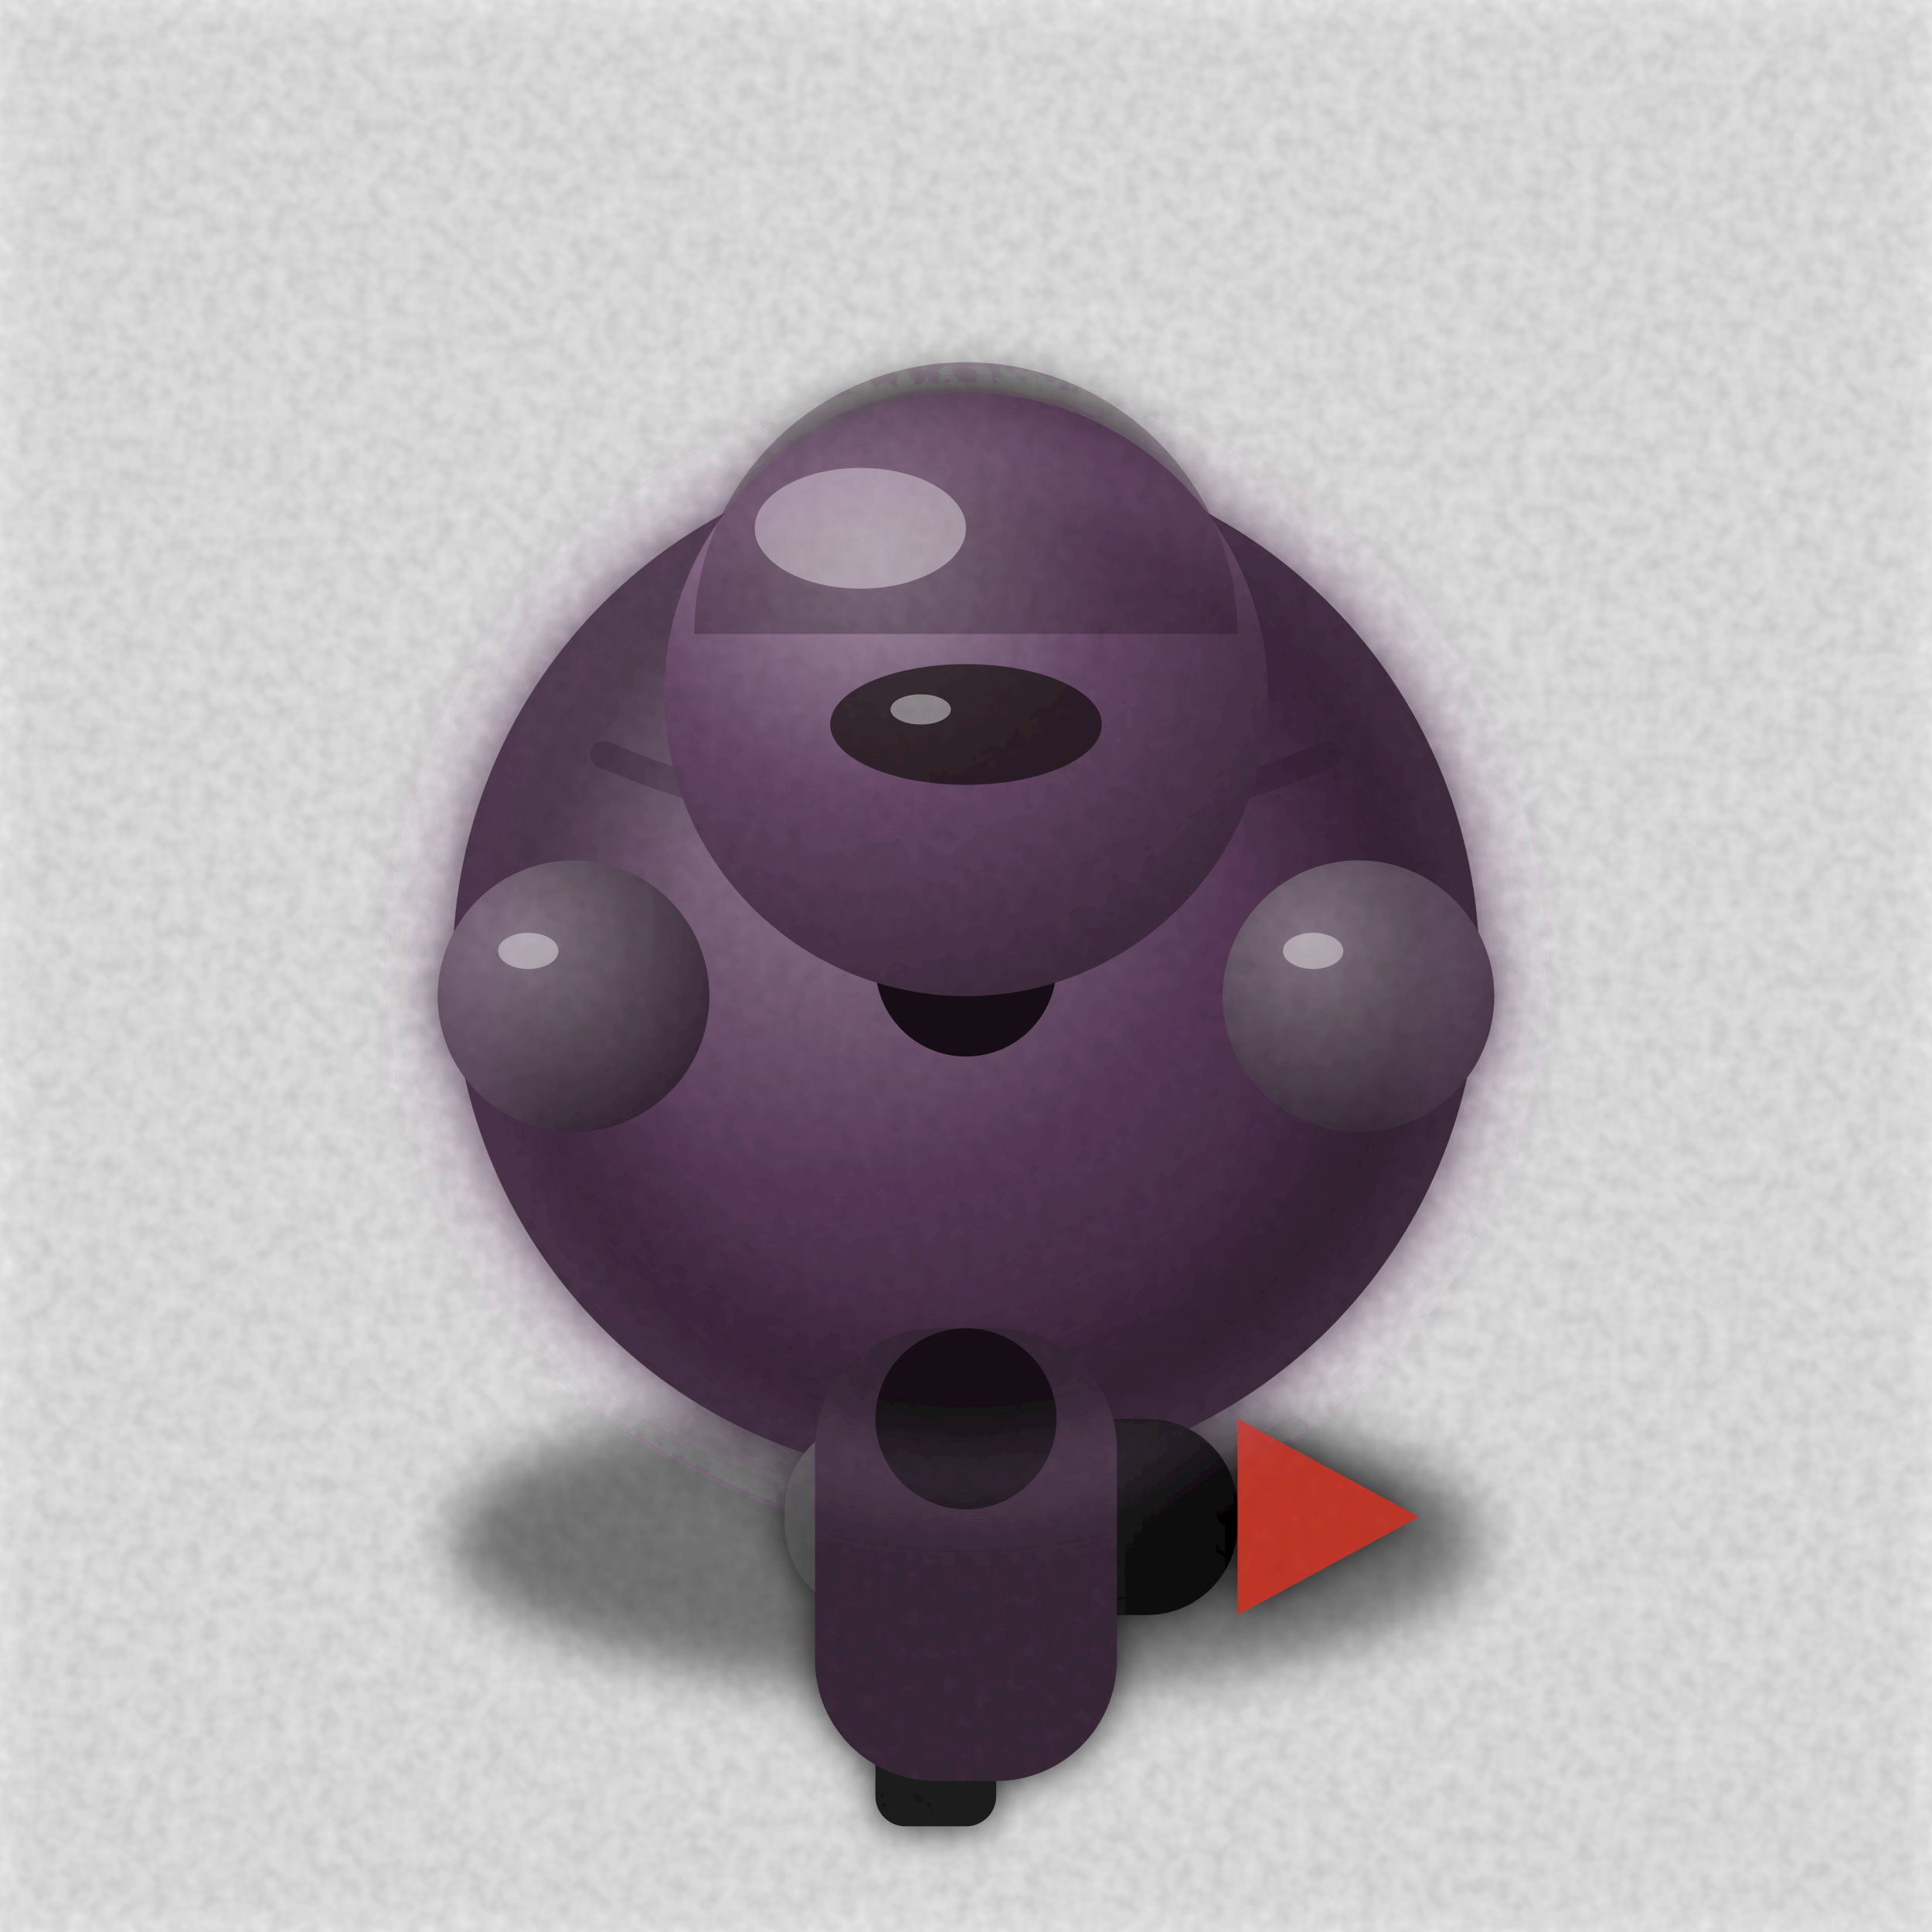
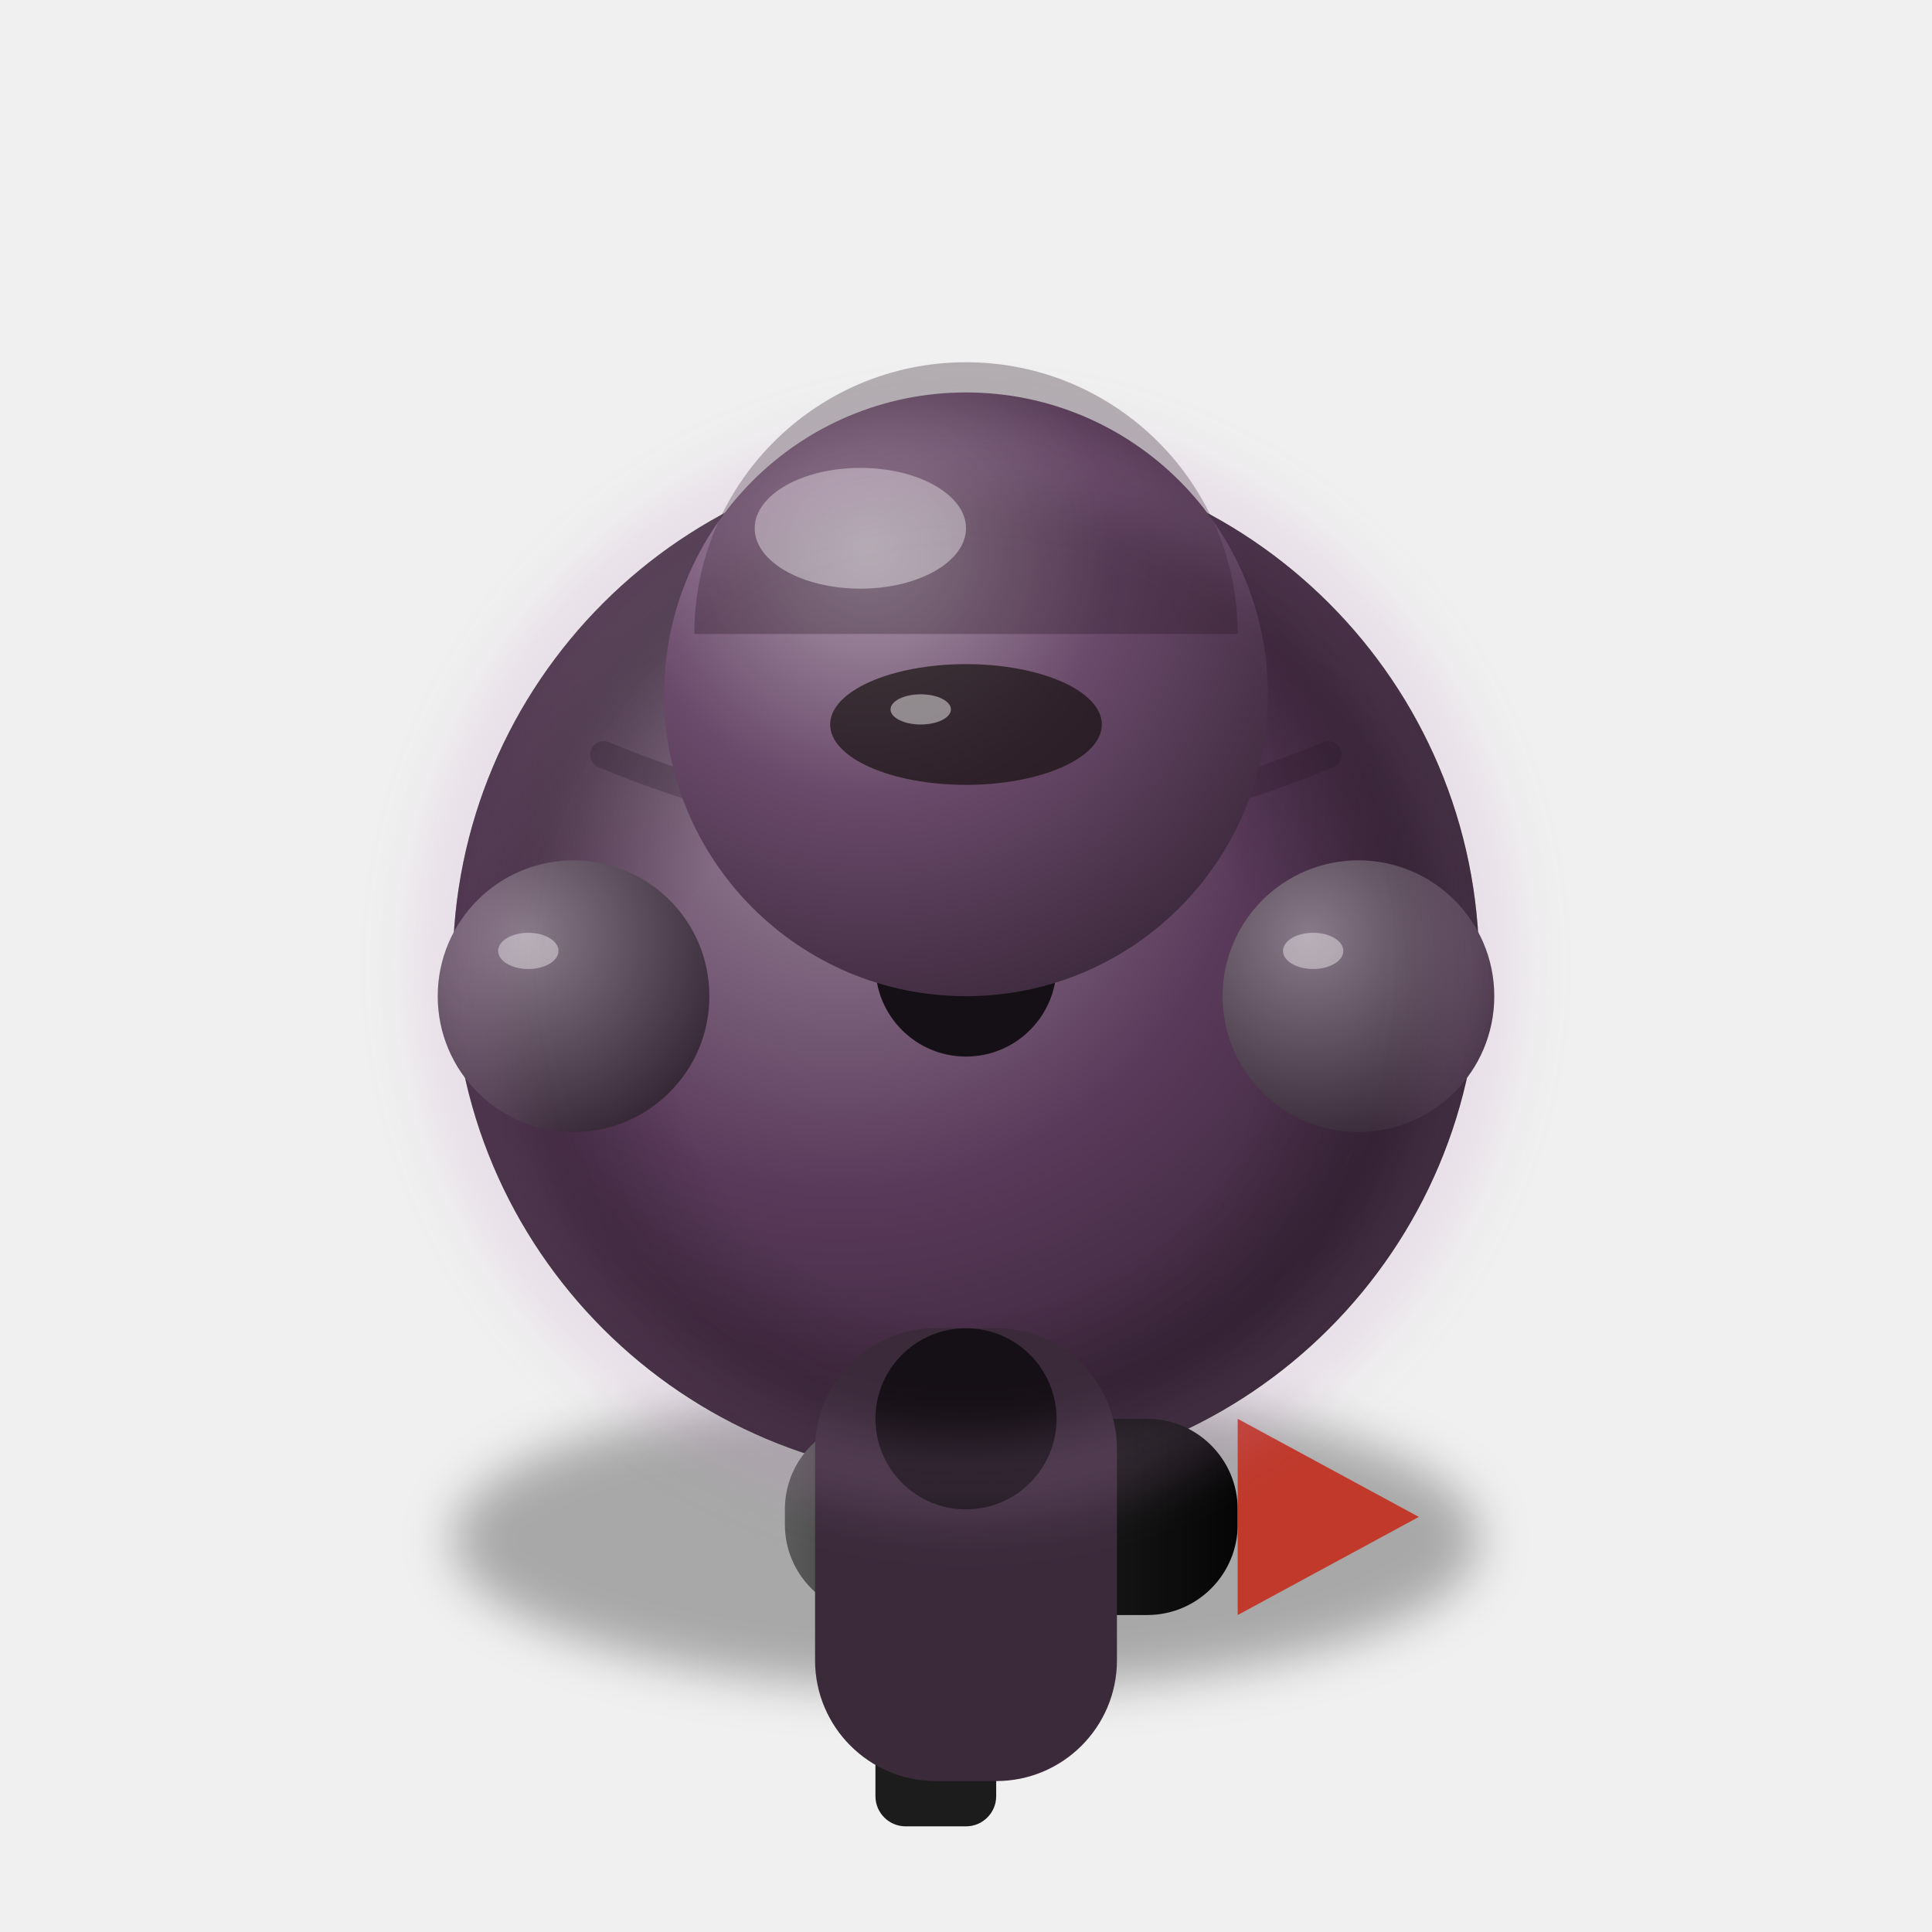
<svg xmlns="http://www.w3.org/2000/svg" viewBox="0 0 128 128">
  <defs>
-     <filter id="fxOutline" x="-40%" y="-40%" width="180%" height="180%">
-       <feTurbulence type="fractalNoise" baseFrequency="0.85" numOctaves="2" seed="7" result="fxn" />
-       <feDisplacementMap in="SourceGraphic" in2="fxn" scale="2" xChannelSelector="R" yChannelSelector="G" result="fxrough" />
-       <feDropShadow in="fxrough" dx="0" dy="0" stdDeviation="1.3" flood-color="#000" flood-opacity="0.85" />
-     </filter>
    <filter id="fxBlur" x="-60%" y="-60%" width="220%" height="220%">
      <feGaussianBlur stdDeviation="1.6" />
    </filter>
    <radialGradient id="body" cx="38%" cy="32%" r="72%">
      <stop offset="0%" stop-color="#9c899c" />
      <stop offset="55%" stop-color="#5a3a5a" />
      <stop offset="100%" stop-color="#342234" />
    </radialGradient>
    <radialGradient id="helmet" cx="34%" cy="26%" r="78%">
      <stop offset="0%" stop-color="#ad9bad" />
      <stop offset="52%" stop-color="#6a4a6a" />
      <stop offset="100%" stop-color="#402c40" />
    </radialGradient>
    <radialGradient id="arm" cx="32%" cy="28%" r="85%">
      <stop offset="0%" stop-color="#897a89" />
      <stop offset="100%" stop-color="#302130" />
    </radialGradient>
    <radialGradient id="pack" cx="38%" cy="30%" r="75%">
      <stop offset="0%" stop-color="#5f555f" />
      <stop offset="100%" stop-color="#1d141d" />
    </radialGradient>
    <linearGradient id="gun" x1="0%" y1="0%" x2="100%" y2="0%">
      <stop offset="0%" stop-color="#5a5a5a" />
      <stop offset="45%" stop-color="#232323" />
      <stop offset="100%" stop-color="#050505" />
    </linearGradient>
    <radialGradient id="ao" cx="50%" cy="55%" r="52%">
      <stop offset="55%" stop-color="#000" stop-opacity="0" />
      <stop offset="100%" stop-color="#000" stop-opacity="0.38" />
    </radialGradient>
-     <filter id="fxGrain" x="0" y="0" width="100%" height="100%">
-       <feTurbulence type="fractalNoise" baseFrequency="0.9" numOctaves="2" seed="3" result="n" />
-       <feColorMatrix in="n" type="matrix" values="0 0 0 0 0  0 0 0 0 0  0 0 0 0 0  0.9 0 0 0 0" />
-     </filter>
  </defs>
-   <g filter="url(#fxOutline)">
-     <ellipse cx="64" cy="102" rx="34" ry="10" fill="#000" opacity="0.3" filter="url(#fxBlur)" />
-     <ellipse cx="64" cy="78" rx="22" ry="18" fill="url(#pack)" />
-     <path d="M48 68 Q64 78 80 68" stroke="#000" stroke-width="2" opacity="0.2" fill="none" />
-     <circle cx="64" cy="64" r="34" fill="url(#body)" />
-     <circle cx="64" cy="64" r="34" fill="url(#ao)" />
-     <path d="M40 50 Q64 60 88 50" stroke="#251525" stroke-width="1.8" fill="none" opacity="0.25" stroke-linecap="round" />
-     <circle cx="64" cy="64" r="6" fill="#151015" />
-     <ellipse cx="61" cy="61" rx="2" ry="1.3" fill="#fff" opacity="0.5" />
-     <circle cx="64" cy="46" r="20" fill="url(#helmet)" />
-     <path d="M46 42 A18 18 0 0 1 82 42" fill="#20101f" opacity="0.3" />
-     <ellipse cx="57" cy="35" rx="7" ry="4" fill="#fff" opacity="0.4" />
-     <ellipse cx="64" cy="48" rx="9" ry="4" fill="#100a08" opacity="0.65" />
-     <ellipse cx="61" cy="47" rx="2" ry="1" fill="#fff" opacity="0.45" />
-     <rect x="52" y="94" width="30" height="13" rx="6" fill="url(#gun)" />
-     <path d="M82 94 L94 100.5 L82 107 Z" fill="#c0392b" />
-     <rect x="58" y="107" width="8" height="14" rx="2" fill="#1c1c1c" />
-     <circle cx="38" cy="66" r="9" fill="url(#arm)" />
-     <circle cx="90" cy="66" r="9" fill="url(#arm)" />
-     <ellipse cx="35" cy="63" rx="2" ry="1.2" fill="#fff" opacity="0.4" />
-     <ellipse cx="87" cy="63" rx="2" ry="1.2" fill="#fff" opacity="0.4" />
-     <rect x="54" y="88" width="20" height="30" rx="8" fill="#3a2a3a" />
-     <circle cx="64" cy="94" r="6" fill="#151015" />
-     <circle cx="64" cy="64" r="34" fill="none" stroke="#c090c0" stroke-width="5.5" opacity="0.17" filter="url(#fxBlur)" />
-     <rect x="0" y="0" width="128" height="128" filter="url(#fxGrain)" opacity="0.14" style="mix-blend-mode:overlay" pointer-events="none" />
-   </g>
+   <ellipse cx="64" cy="102" rx="34" ry="10" fill="#000" opacity="0.3" filter="url(#fxBlur)" />
+   <ellipse cx="64" cy="78" rx="22" ry="18" fill="url(#pack)" />
+   <path d="M48 68 Q64 78 80 68" stroke="#000" stroke-width="2" opacity="0.2" fill="none" />
+   <circle cx="64" cy="64" r="34" fill="url(#body)" />
+   <circle cx="64" cy="64" r="34" fill="url(#ao)" />
+   <path d="M40 50 Q64 60 88 50" stroke="#251525" stroke-width="1.8" fill="none" opacity="0.25" stroke-linecap="round" />
+   <circle cx="64" cy="64" r="6" fill="#151015" />
+   <ellipse cx="61" cy="61" rx="2" ry="1.3" fill="#fff" opacity="0.5" />
+   <circle cx="64" cy="46" r="20" fill="url(#helmet)" />
+   <path d="M46 42 A18 18 0 0 1 82 42" fill="#20101f" opacity="0.3" />
+   <ellipse cx="57" cy="35" rx="7" ry="4" fill="#fff" opacity="0.4" />
+   <ellipse cx="64" cy="48" rx="9" ry="4" fill="#100a08" opacity="0.65" />
+   <ellipse cx="61" cy="47" rx="2" ry="1" fill="#fff" opacity="0.45" />
+   <rect x="52" y="94" width="30" height="13" rx="6" fill="url(#gun)" />
+   <path d="M82 94 L94 100.5 L82 107 Z" fill="#c0392b" />
+   <rect x="58" y="107" width="8" height="14" rx="2" fill="#1c1c1c" />
+   <circle cx="38" cy="66" r="9" fill="url(#arm)" />
+   <circle cx="90" cy="66" r="9" fill="url(#arm)" />
+   <ellipse cx="35" cy="63" rx="2" ry="1.2" fill="#fff" opacity="0.4" />
+   <ellipse cx="87" cy="63" rx="2" ry="1.2" fill="#fff" opacity="0.4" />
+   <rect x="54" y="88" width="20" height="30" rx="8" fill="#3a2a3a" />
+   <circle cx="64" cy="94" r="6" fill="#151015" />
+   <circle cx="64" cy="64" r="34" fill="none" stroke="#c090c0" stroke-width="5.5" opacity="0.17" filter="url(#fxBlur)" />
</svg>
